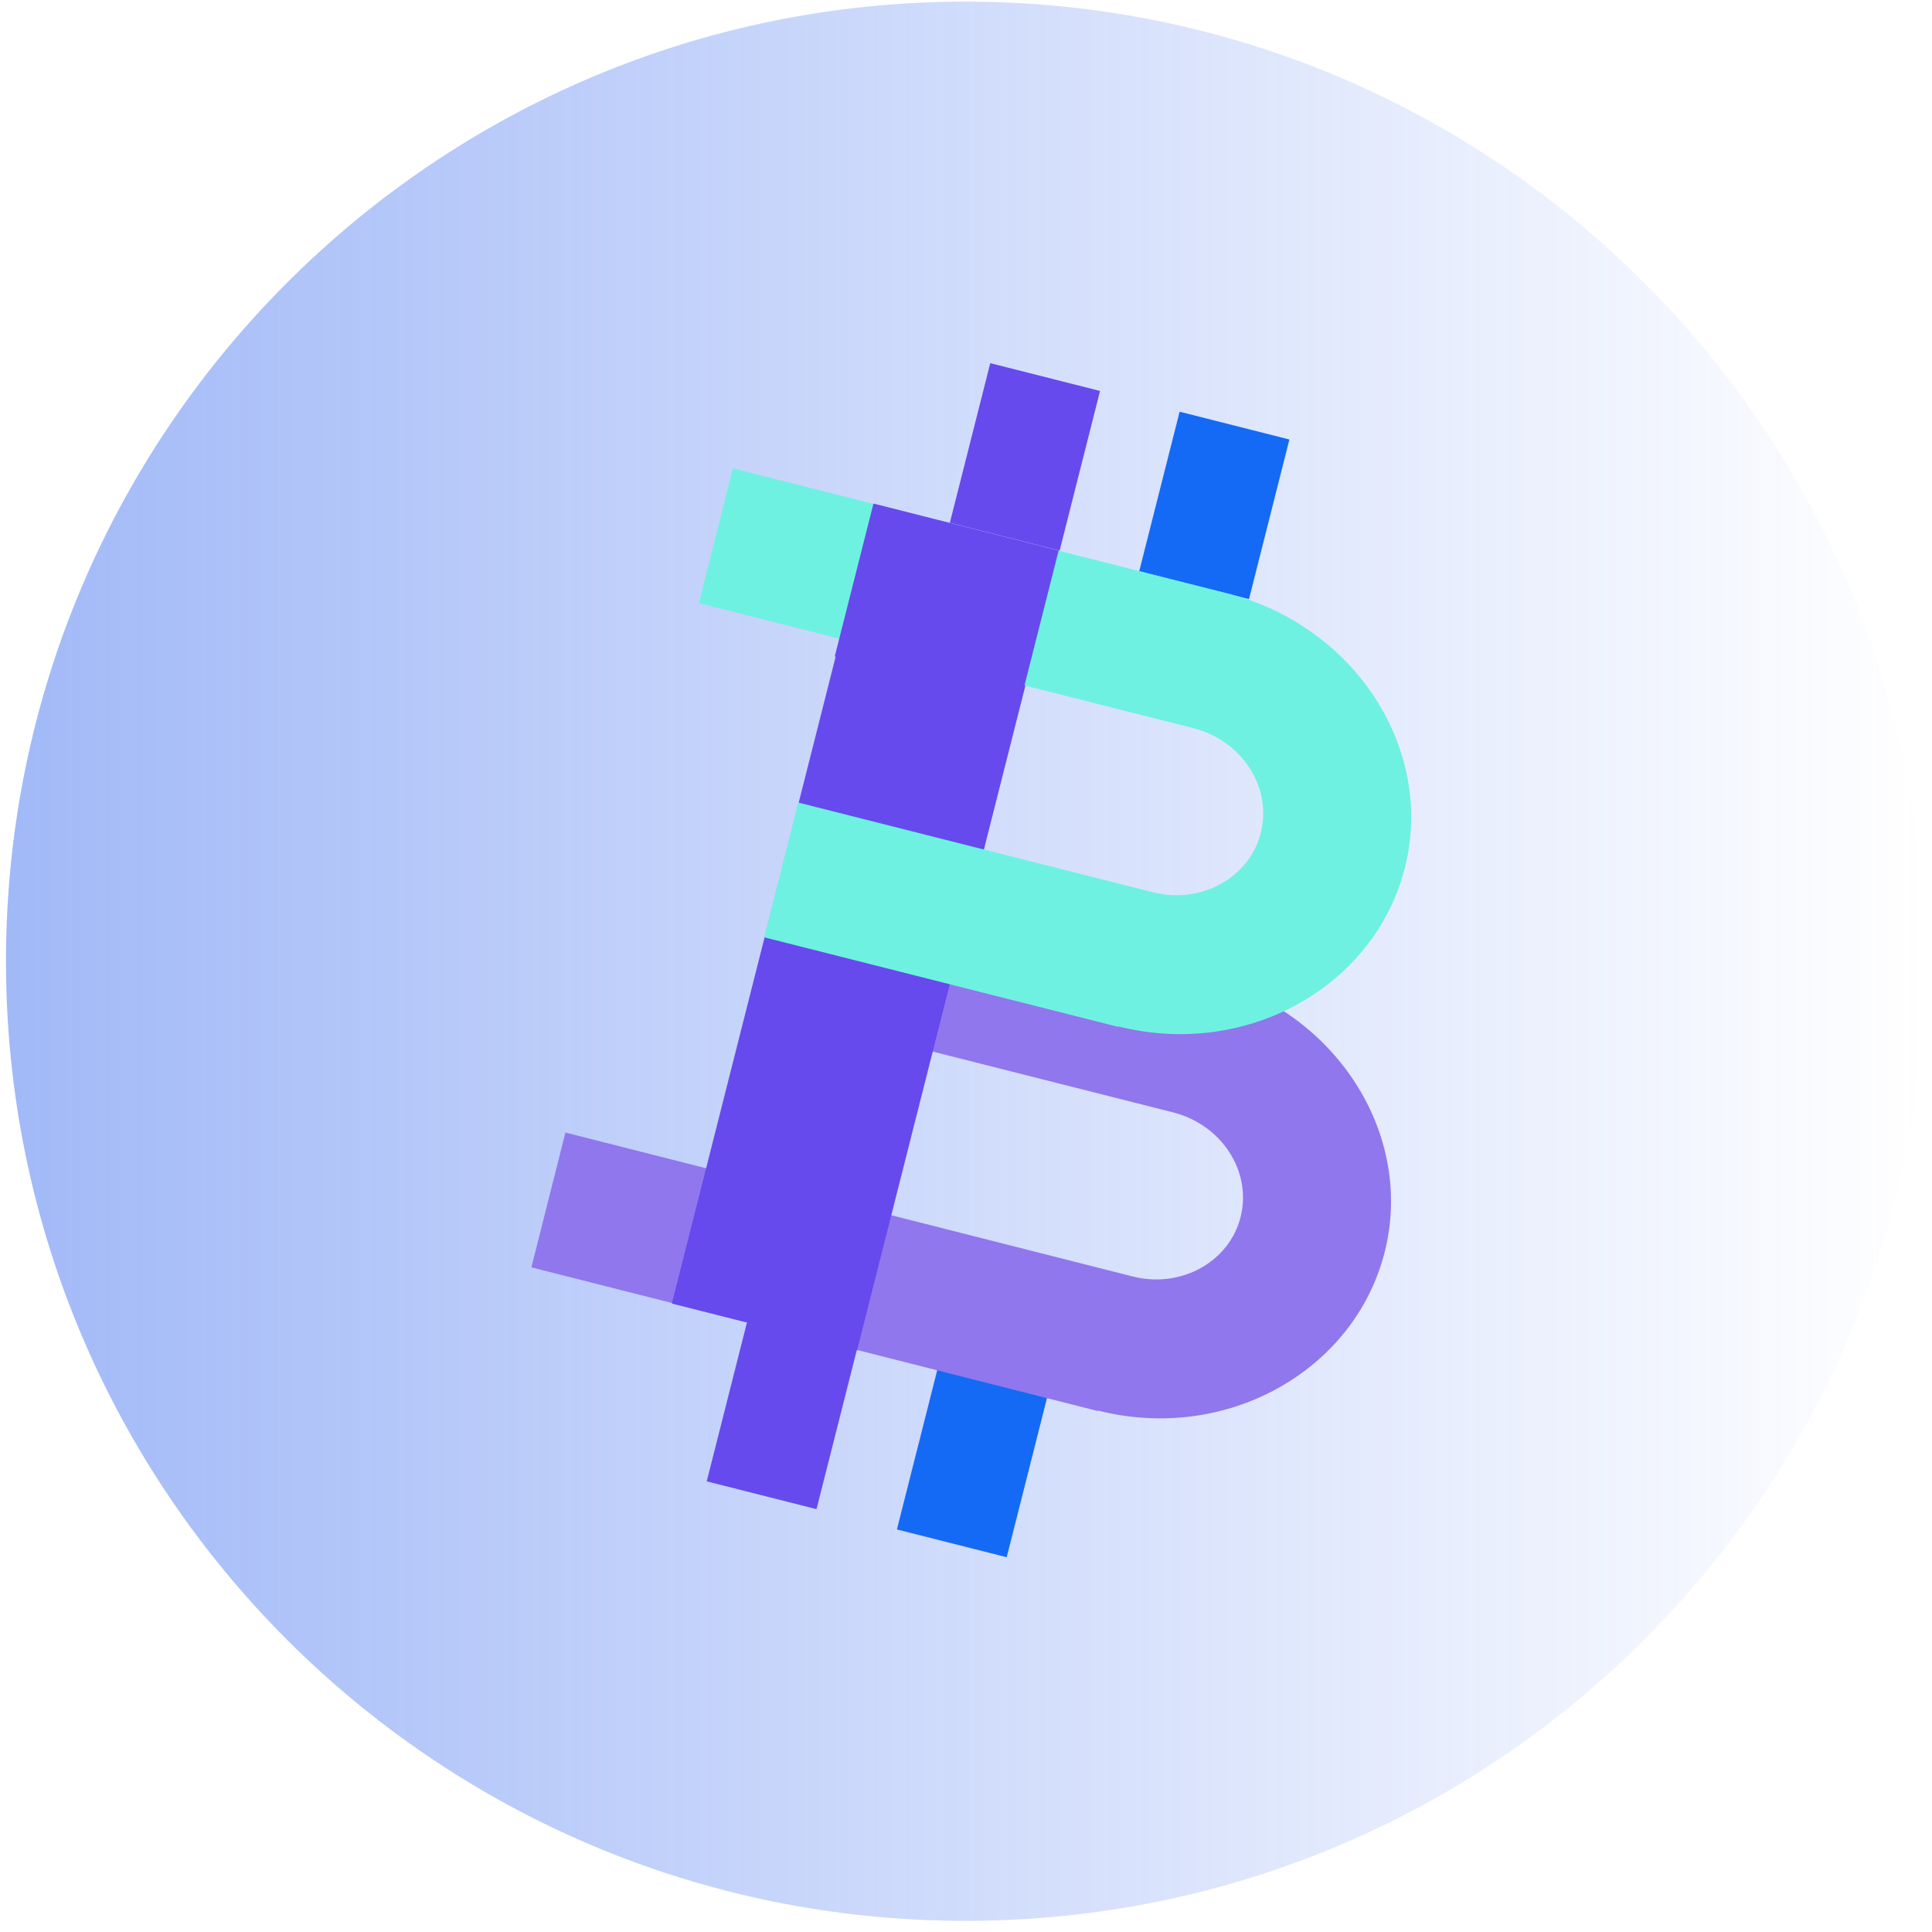
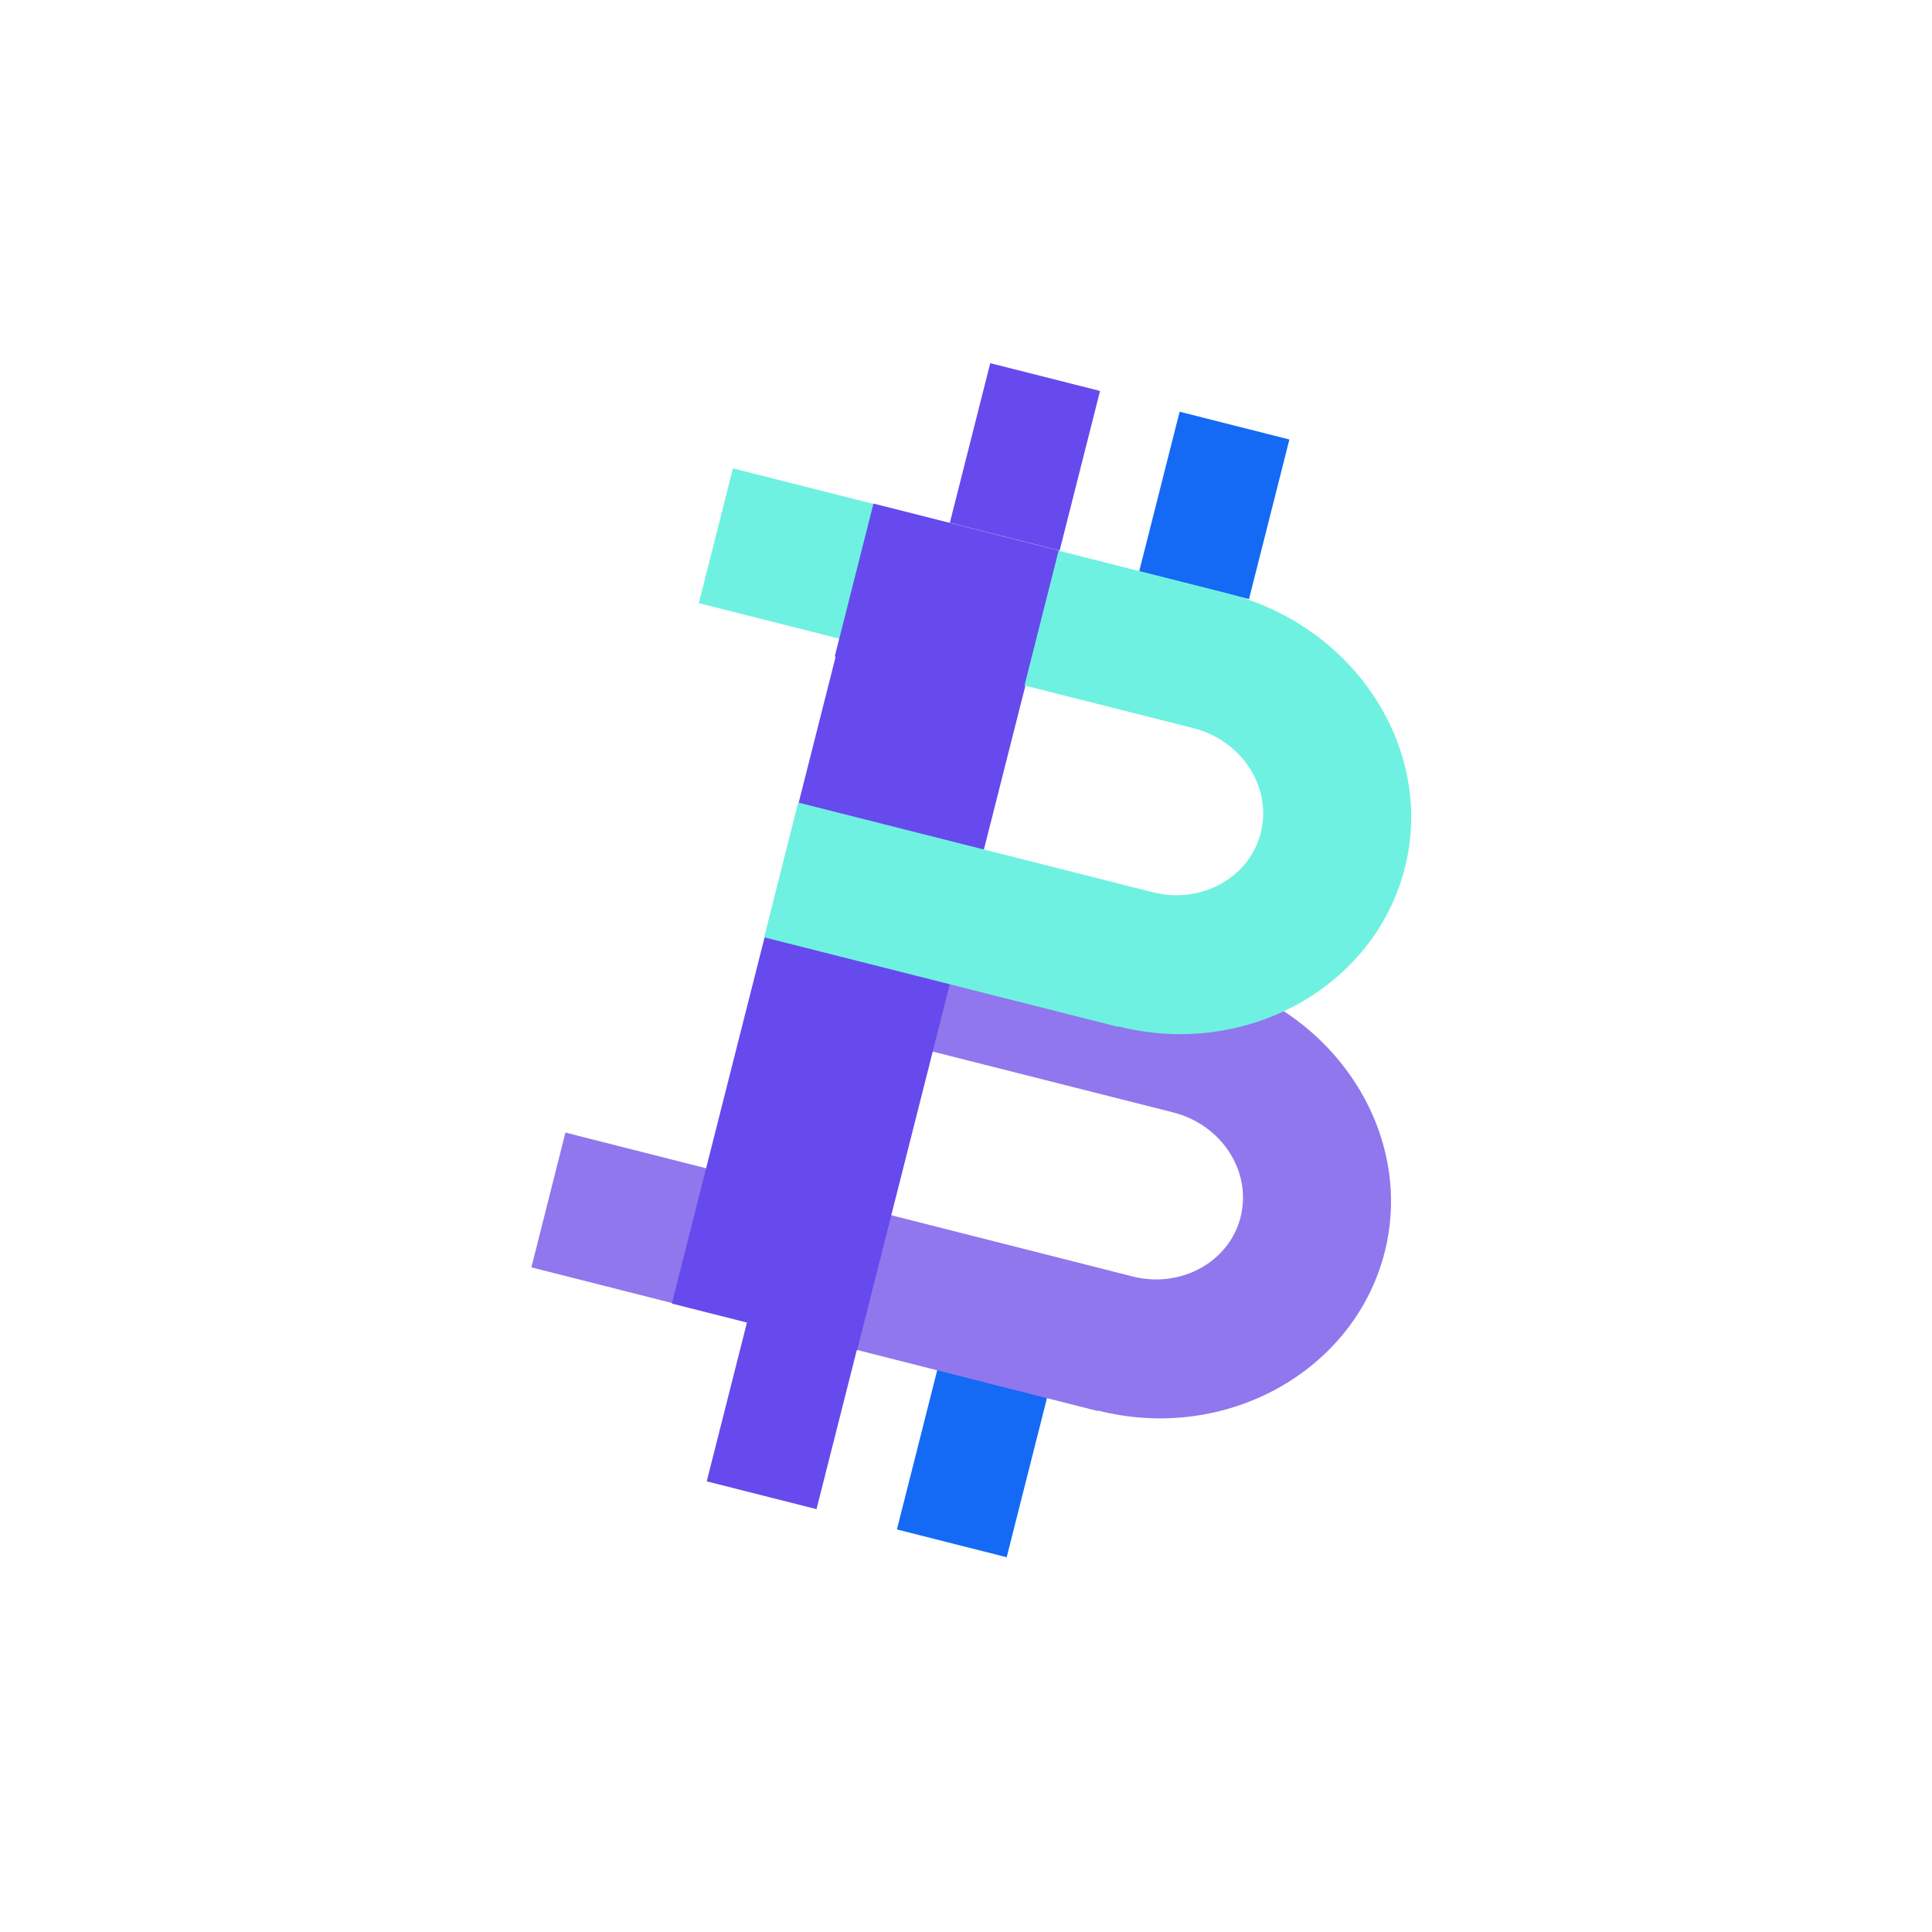
<svg xmlns="http://www.w3.org/2000/svg" fill="none" viewBox="0 0 151 151">
  <circle cx="75.468" cy="75.128" r="75" fill="url(#a)" />
  <path fill="#664AED" d="m66.975 105.476-8.58-2.172-3.159 12.474 8.58 2.173z" />
  <path fill="#146AF4" d="m81.838 109.235-8.58-2.173-3.158 12.475 8.58 2.172zm18.938-74.885-8.58-2.172-3.159 12.475 8.58 2.173z" />
  <path fill="#664AED" d="m85.976 30.556-8.58-2.172-3.158 12.474 8.58 2.173z" />
  <path fill="#9077ED" d="m85.838 110.292-44.306-11.24 2.66-10.534L88.5 99.759c3.8.977 7.601-1.14 8.47-4.67.869-3.529-1.466-7.167-5.267-8.144L64.012 79.94l2.66-10.533 27.692 7.004c9.991 2.552 16.235 12.217 13.846 21.502s-12.434 14.877-22.425 12.325z" />
  <path fill="#664AED" d="m82.806 43.069-14.474-3.666-15.822 62.479 14.475 3.665z" />
  <path fill="#6FF1E1" d="m87.418 80.262-27.692-7.004 2.66-10.534 27.692 7.005c3.801.977 7.602-1.14 8.47-4.67.87-3.53-1.466-7.167-5.266-8.145l-38.66-9.773 2.66-10.534 38.66 9.774c9.991 2.552 16.235 12.216 13.846 21.501S97.354 82.76 87.363 80.208z" />
  <path fill="#664AED" d="m82.742 43.023-14.474-3.666-3.026 11.949 14.475 3.665z" />
  <defs>
    <linearGradient id="a" x1=".468" x2="150.468" y1="75.128" y2="75.128" gradientUnits="userSpaceOnUse">
-       <stop stop-color="#4473F0" stop-opacity=".5" />
-       <stop offset="1" stop-color="#4473F0" stop-opacity="0" />
+       <stop stop-color="#fff" stop-opacity="1" />
    </linearGradient>
  </defs>
</svg>
